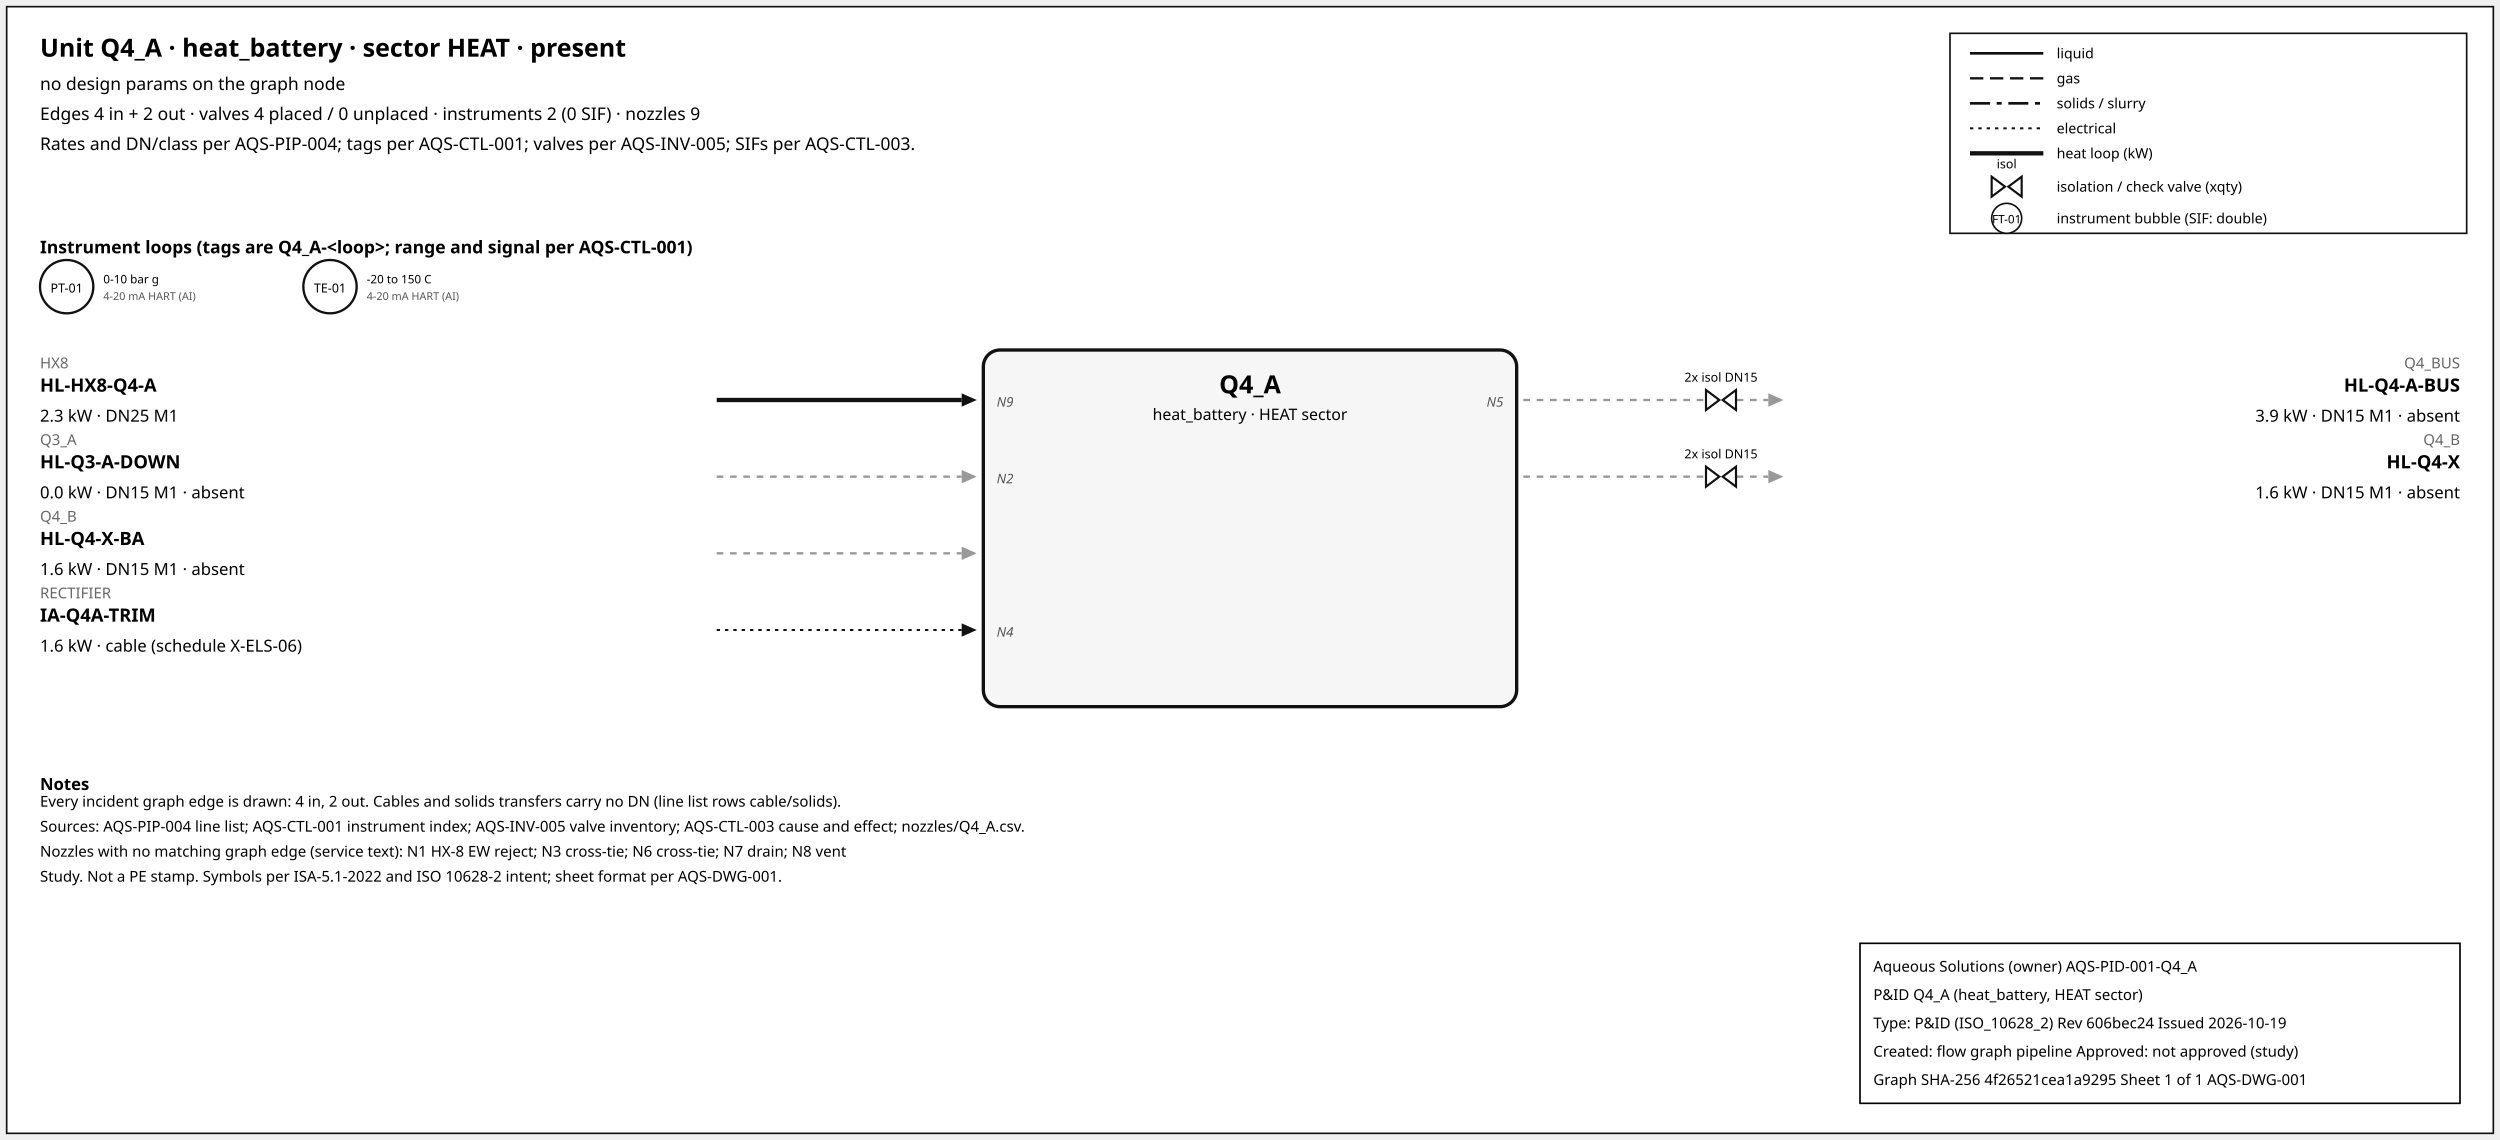
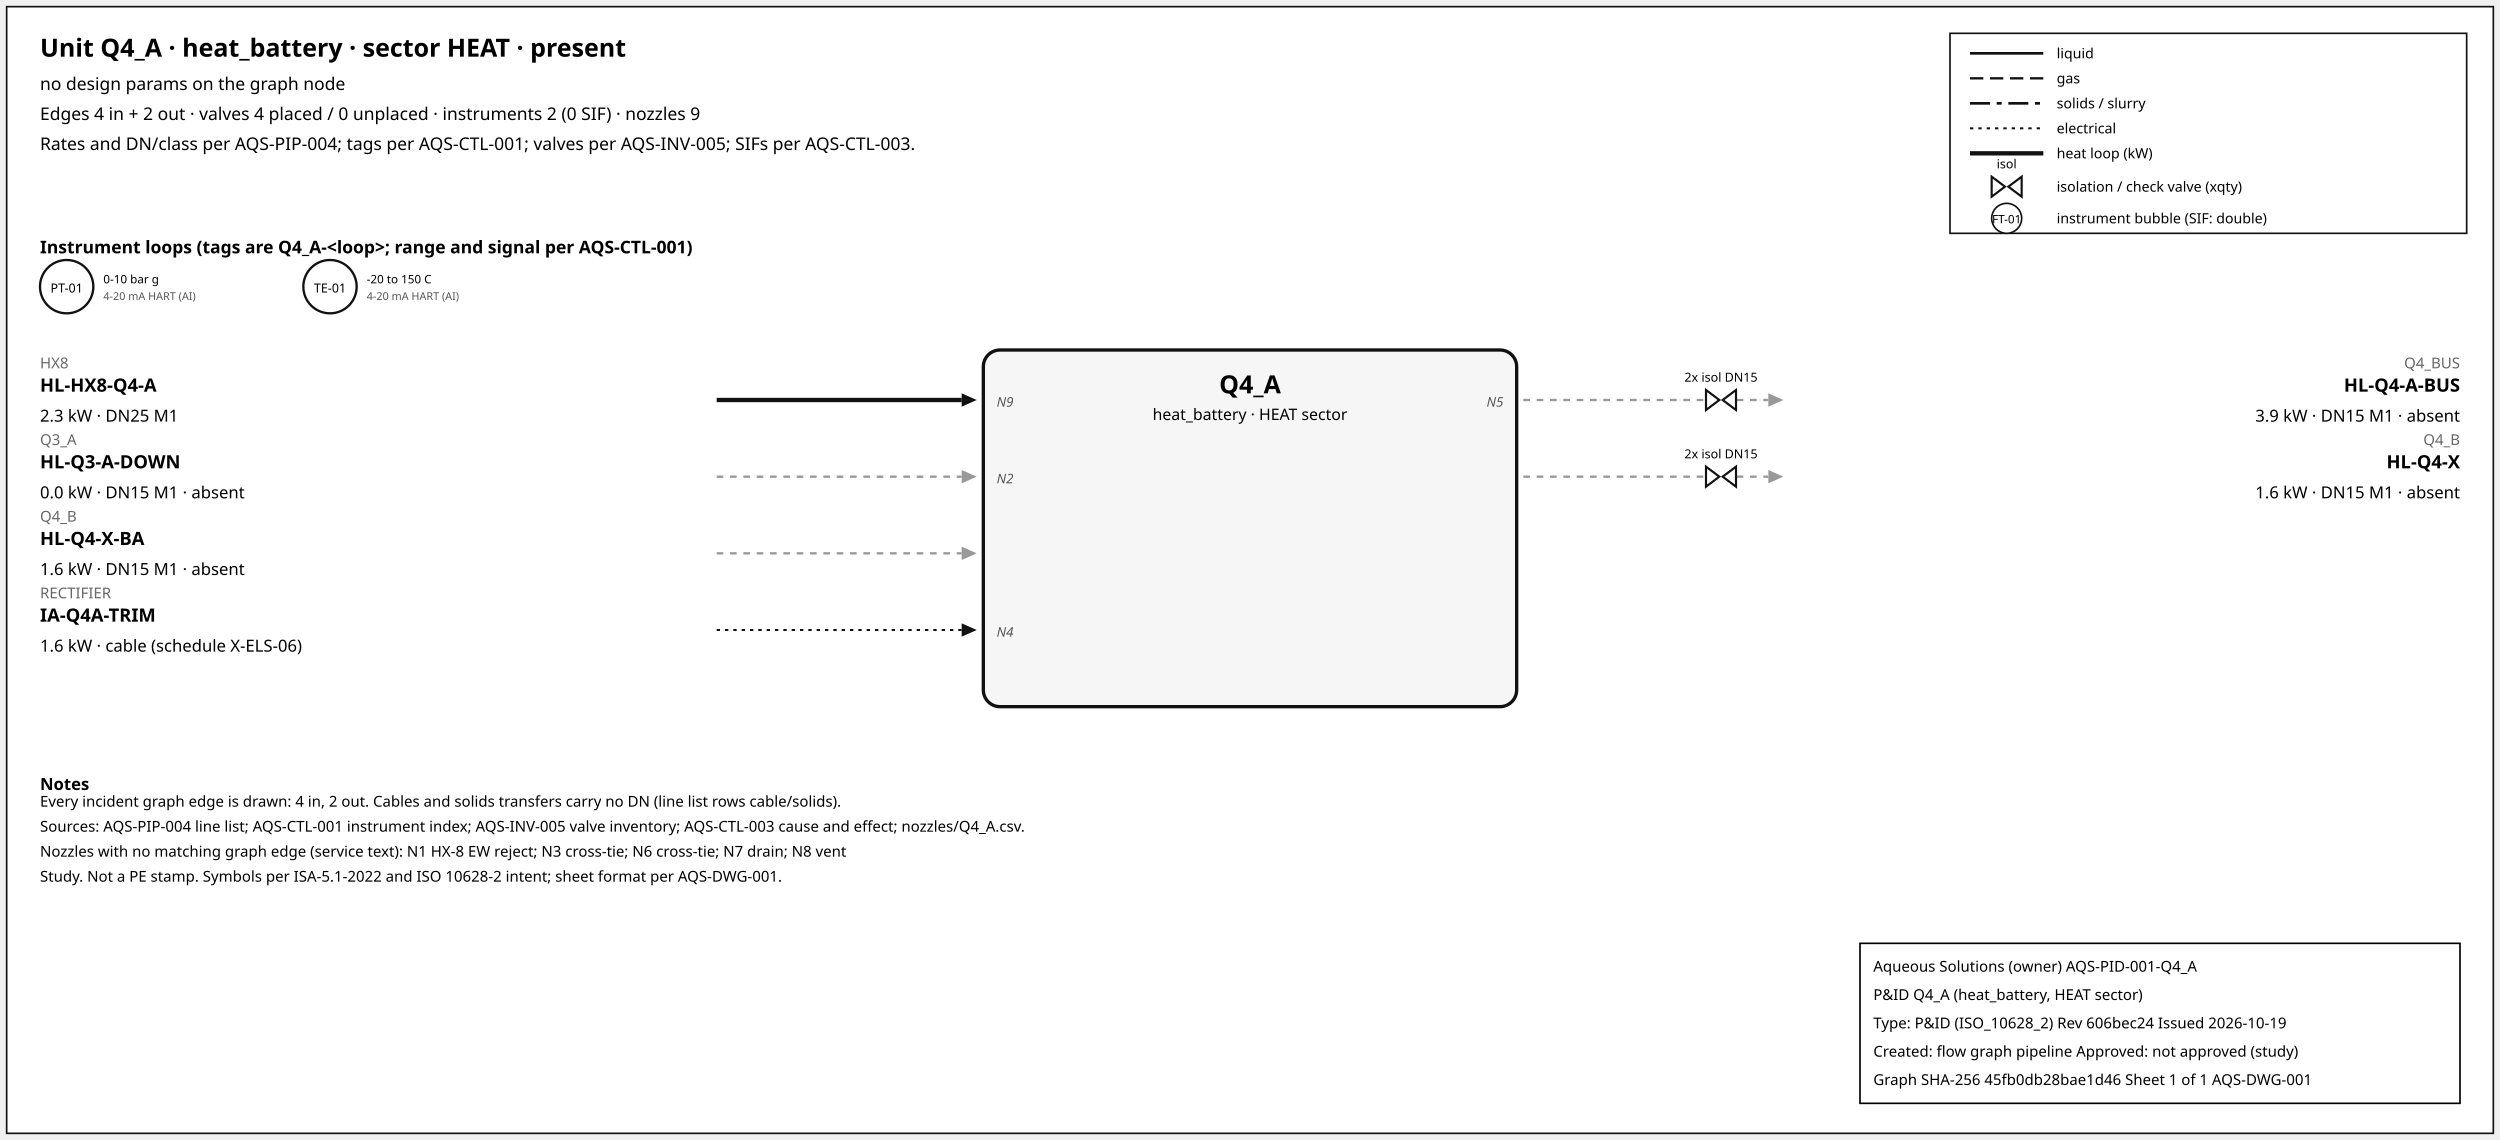
<svg xmlns="http://www.w3.org/2000/svg" width="1500" height="684" font-family="sans-serif">
  <rect x="4" y="4" width="1492" height="676" fill="white" stroke="#111" />
  <text x="24" y="34" font-size="15" font-weight="600">Unit Q4_A · heat_battery · sector HEAT · present</text>
  <text x="24" y="54" font-size="10.5">no design params on the graph node</text>
  <text x="24" y="72" font-size="10.5">Edges 4 in + 2 out · valves 4 placed / 0 unplaced · instruments 2 (0 SIF) · nozzles 9</text>
  <text x="24" y="90" font-size="10.5">Rates and DN/class per AQS-PIP-004; tags per AQS-CTL-001; valves per AQS-INV-005; SIFs per AQS-CTL-003.</text>
  <rect x="1170" y="20" width="310" height="120" fill="white" stroke="#111" />
  <line x1="1182" y1="32" x2="1226" y2="32" stroke="#111" stroke-width="1.6" />
  <text x="1234" y="35" font-size="8.5">liquid</text>
  <line x1="1182" y1="47" x2="1226" y2="47" stroke="#111" stroke-width="1.4" stroke-dasharray="8,4" />
  <text x="1234" y="50" font-size="8.5">gas</text>
  <line x1="1182" y1="62" x2="1226" y2="62" stroke="#111" stroke-width="1.6" stroke-dasharray="12,4,3,4" />
  <text x="1234" y="65" font-size="8.5">solids / slurry</text>
  <line x1="1182" y1="77" x2="1226" y2="77" stroke="#111" stroke-width="1.2" stroke-dasharray="2,3" />
  <text x="1234" y="80" font-size="8.5">electrical</text>
  <line x1="1182" y1="92" x2="1226" y2="92" stroke="#111" stroke-width="2.6" />
  <text x="1234" y="95" font-size="8.5">heat loop (kW)</text>
  <path d="M 1195.0,106 L 1203.0,112 L 1195.0,118 Z M 1213.0,106 L 1205.0,112 L 1213.0,118 Z" fill="white" stroke="#111" stroke-width="1.3" />
  <text x="1204.0" y="101.0" font-size="7.5" text-anchor="middle">isol</text>
  <text x="1234" y="115" font-size="8.5">isolation / check valve (xqty)</text>
  <circle cx="1204" cy="131" r="9" fill="white" stroke="#111" />
  <text x="1204" y="134" font-size="7" text-anchor="middle">FT-01</text>
  <text x="1234" y="134" font-size="8.5">instrument bubble (SIF: double)</text>
  <text x="24" y="152" font-size="10.5" font-weight="600">Instrument loops (tags are Q4_A-&lt;loop&gt;; range and signal per AQS-CTL-001)</text>
  <circle cx="40" cy="172" r="16" fill="white" stroke="#111" stroke-width="1.4" />
  <text x="40" y="175.5" font-size="7.5" text-anchor="middle">PT-01</text>
  <text x="62" y="170" font-size="7">0-10 bar g</text>
  <text x="62" y="180" font-size="6.5" fill="#555">4-20 mA HART (AI)</text>
  <circle cx="198" cy="172" r="16" fill="white" stroke="#111" stroke-width="1.4" />
  <text x="198" y="175.5" font-size="7.5" text-anchor="middle">TE-01</text>
  <text x="220" y="170" font-size="7">-20 to 150 C</text>
  <text x="220" y="180" font-size="6.5" fill="#555">4-20 mA HART (AI)</text>
  <rect x="590" y="210" width="320" height="214" rx="10" fill="#f6f6f6" stroke="#111" stroke-width="2" />
  <text x="750.0" y="236" font-size="15" font-weight="700" text-anchor="middle">Q4_A</text>
  <text x="750.0" y="252" font-size="9.5" text-anchor="middle">heat_battery · HEAT sector</text>
  <line x1="430" y1="240" x2="577" y2="240" stroke="#111" stroke-width="2.6" class="edge-in" />
  <polygon points="586,240 577,236 577,244" fill="#111" />
  <text x="24" y="221" font-size="9" fill="#666" text-anchor="start">HX8</text>
  <text x="24" y="235" font-size="11" font-weight="600" text-anchor="start">HL-HX8-Q4-A</text>
  <text x="24" y="253" font-size="10" text-anchor="start">2.3 kW · DN25 M1</text>
  <text x="598" y="244" font-size="8" font-style="italic" fill="#555" text-anchor="start">N9</text>
  <line x1="430" y1="286" x2="577" y2="286" stroke="#999" stroke-width="1.4" stroke-dasharray="4,4" class="edge-in" />
  <polygon points="586,286 577,282 577,290" fill="#999" />
  <text x="24" y="267" font-size="9" fill="#666" text-anchor="start">Q3_A</text>
  <text x="24" y="281" font-size="11" font-weight="600" text-anchor="start">HL-Q3-A-DOWN</text>
  <text x="24" y="299" font-size="10" text-anchor="start">0.0 kW · DN15 M1 · absent</text>
  <text x="598" y="290" font-size="8" font-style="italic" fill="#555" text-anchor="start">N2</text>
  <line x1="430" y1="332" x2="577" y2="332" stroke="#999" stroke-width="1.4" stroke-dasharray="4,4" class="edge-in" />
  <polygon points="586,332 577,328 577,336" fill="#999" />
  <text x="24" y="313" font-size="9" fill="#666" text-anchor="start">Q4_B</text>
  <text x="24" y="327" font-size="11" font-weight="600" text-anchor="start">HL-Q4-X-BA</text>
  <text x="24" y="345" font-size="10" text-anchor="start">1.6 kW · DN15 M1 · absent</text>
  <line x1="430" y1="378" x2="577" y2="378" stroke="#111" stroke-width="1.2" stroke-dasharray="2,3" class="edge-in" />
  <polygon points="586,378 577,374 577,382" fill="#111" />
  <text x="24" y="359" font-size="9" fill="#666" text-anchor="start">RECTIFIER</text>
  <text x="24" y="373" font-size="11" font-weight="600" text-anchor="start">IA-Q4A-TRIM</text>
  <text x="24" y="391" font-size="10" text-anchor="start">1.6 kW · cable (schedule X-ELS-06)</text>
  <text x="598" y="382" font-size="8" font-style="italic" fill="#555" text-anchor="start">N4</text>
  <line x1="914" y1="240" x2="1061" y2="240" stroke="#999" stroke-width="1.4" stroke-dasharray="4,4" class="edge-out" />
  <polygon points="1070,240 1061,236 1061,244" fill="#999" />
  <text x="1476" y="221" font-size="9" fill="#666" text-anchor="end">Q4_BUS</text>
  <text x="1476" y="235" font-size="11" font-weight="600" text-anchor="end">HL-Q4-A-BUS</text>
  <text x="1476" y="253" font-size="10" text-anchor="end">3.9 kW · DN15 M1 · absent</text>
  <text x="902" y="244" font-size="8" font-style="italic" fill="#555" text-anchor="end">N5</text>
  <path d="M 1023.6,234 L 1031.6,240 L 1023.6,246 Z M 1041.6,234 L 1033.6,240 L 1041.6,246 Z" fill="white" stroke="#111" stroke-width="1.3" />
  <text x="1032.6" y="229.0" font-size="7.5" text-anchor="middle">2x isol DN15</text>
  <line x1="914" y1="286" x2="1061" y2="286" stroke="#999" stroke-width="1.4" stroke-dasharray="4,4" class="edge-out" />
  <polygon points="1070,286 1061,282 1061,290" fill="#999" />
  <text x="1476" y="267" font-size="9" fill="#666" text-anchor="end">Q4_B</text>
  <text x="1476" y="281" font-size="11" font-weight="600" text-anchor="end">HL-Q4-X</text>
  <text x="1476" y="299" font-size="10" text-anchor="end">1.6 kW · DN15 M1 · absent</text>
  <path d="M 1023.6,280 L 1031.6,286 L 1023.6,292 Z M 1041.6,280 L 1033.6,286 L 1041.6,292 Z" fill="white" stroke="#111" stroke-width="1.3" />
  <text x="1032.6" y="275.0" font-size="7.5" text-anchor="middle">2x isol DN15</text>
  <text x="24" y="474" font-size="10" font-weight="600">Notes</text>
  <text x="24" y="484" font-size="9">Every incident graph edge is drawn: 4 in, 2 out. Cables and solids transfers carry no DN (line list rows cable/solids).</text>
  <text x="24" y="499" font-size="9">Sources: AQS-PIP-004 line list; AQS-CTL-001 instrument index; AQS-INV-005 valve inventory; AQS-CTL-003 cause and effect; nozzles/Q4_A.csv.</text>
  <text x="24" y="514" font-size="9">Nozzles with no matching graph edge (service text): N1 HX-8 EW reject; N3 cross-tie; N6 cross-tie; N7 drain; N8 vent</text>
  <text x="24" y="529" font-size="9">Study. Not a PE stamp. Symbols per ISA-5.1-2022 and ISO 10628-2 intent; sheet format per AQS-DWG-001.</text>
  <g id="aqs-title-block">
    <rect x="1116" y="566" width="360" height="96" fill="white" stroke="black" stroke-width="1" />
    <text x="1124" y="583" font-size="9">Aqueous Solutions (owner)   AQS-PID-001-Q4_A</text>
    <text x="1124" y="600" font-size="9">P&amp;ID Q4_A (heat_battery, HEAT sector)</text>
    <text x="1124" y="617" font-size="9">Type: P&amp;ID (ISO_10628_2)   Rev 606bec24   Issued 2026-10-19</text>
    <text x="1124" y="634" font-size="9">Created: flow graph pipeline   Approved: not approved (study)</text>
-     <text x="1124" y="651" font-size="9">Graph SHA-256 4f26521cea1a9295   Sheet 1 of 1   AQS-DWG-001</text>
+     <text x="1124" y="651" font-size="9">Graph SHA-256 45fb0db28bae1d46   Sheet 1 of 1   AQS-DWG-001</text>
  </g>
</svg>
